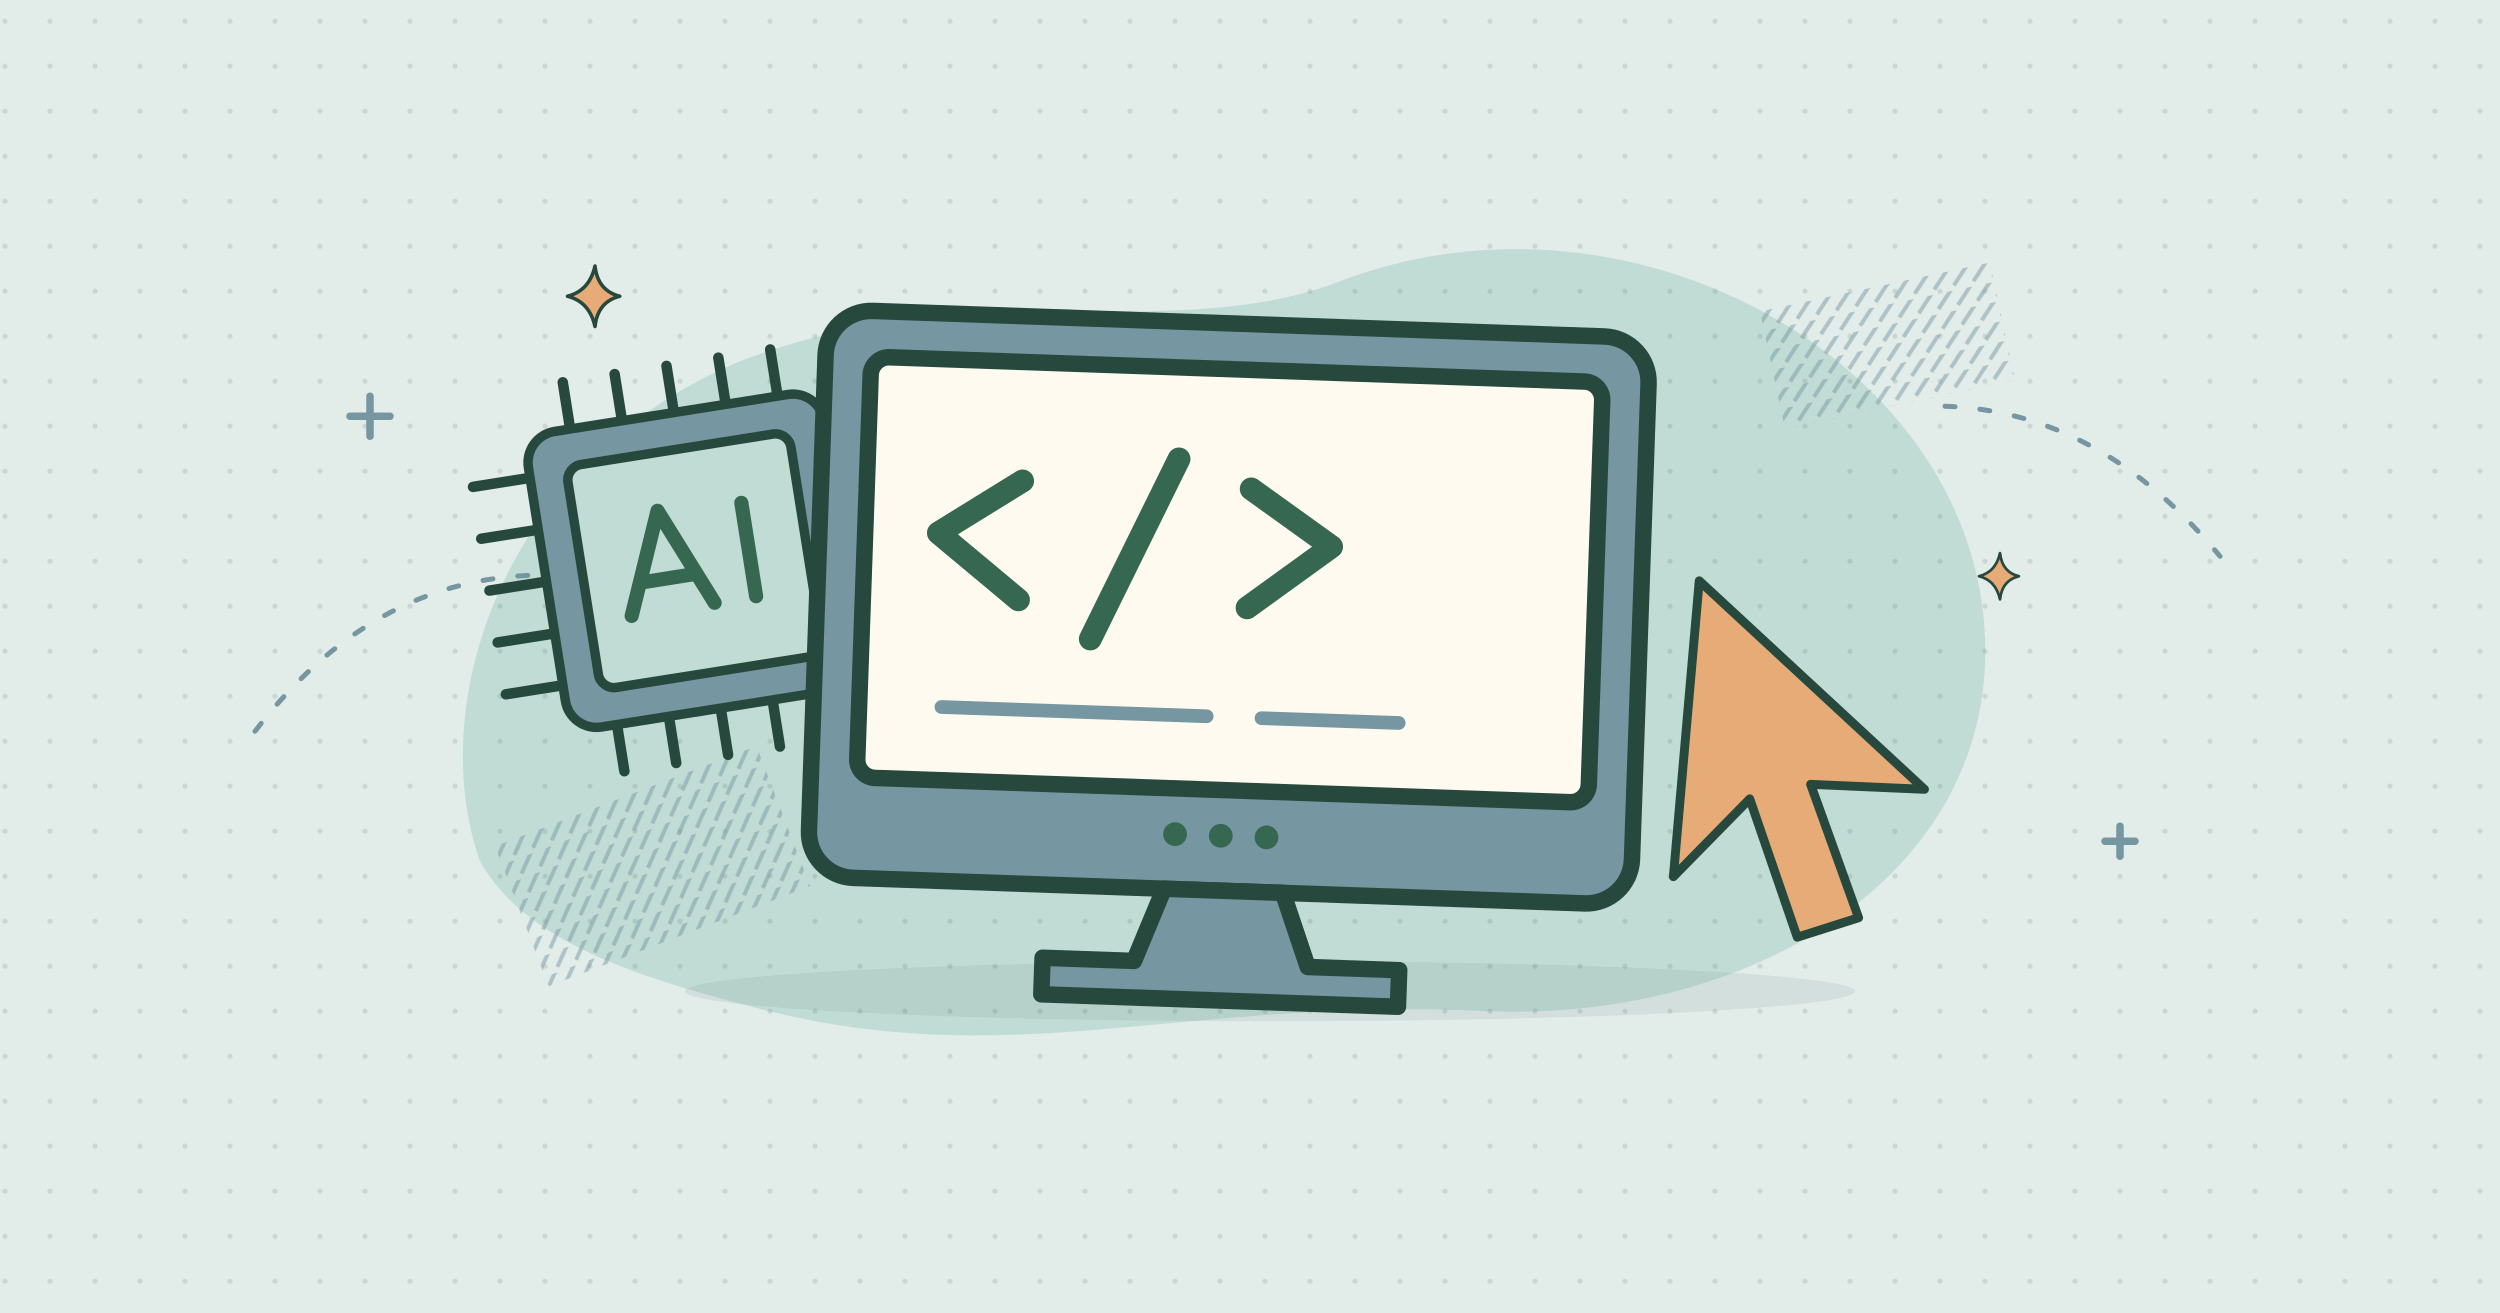
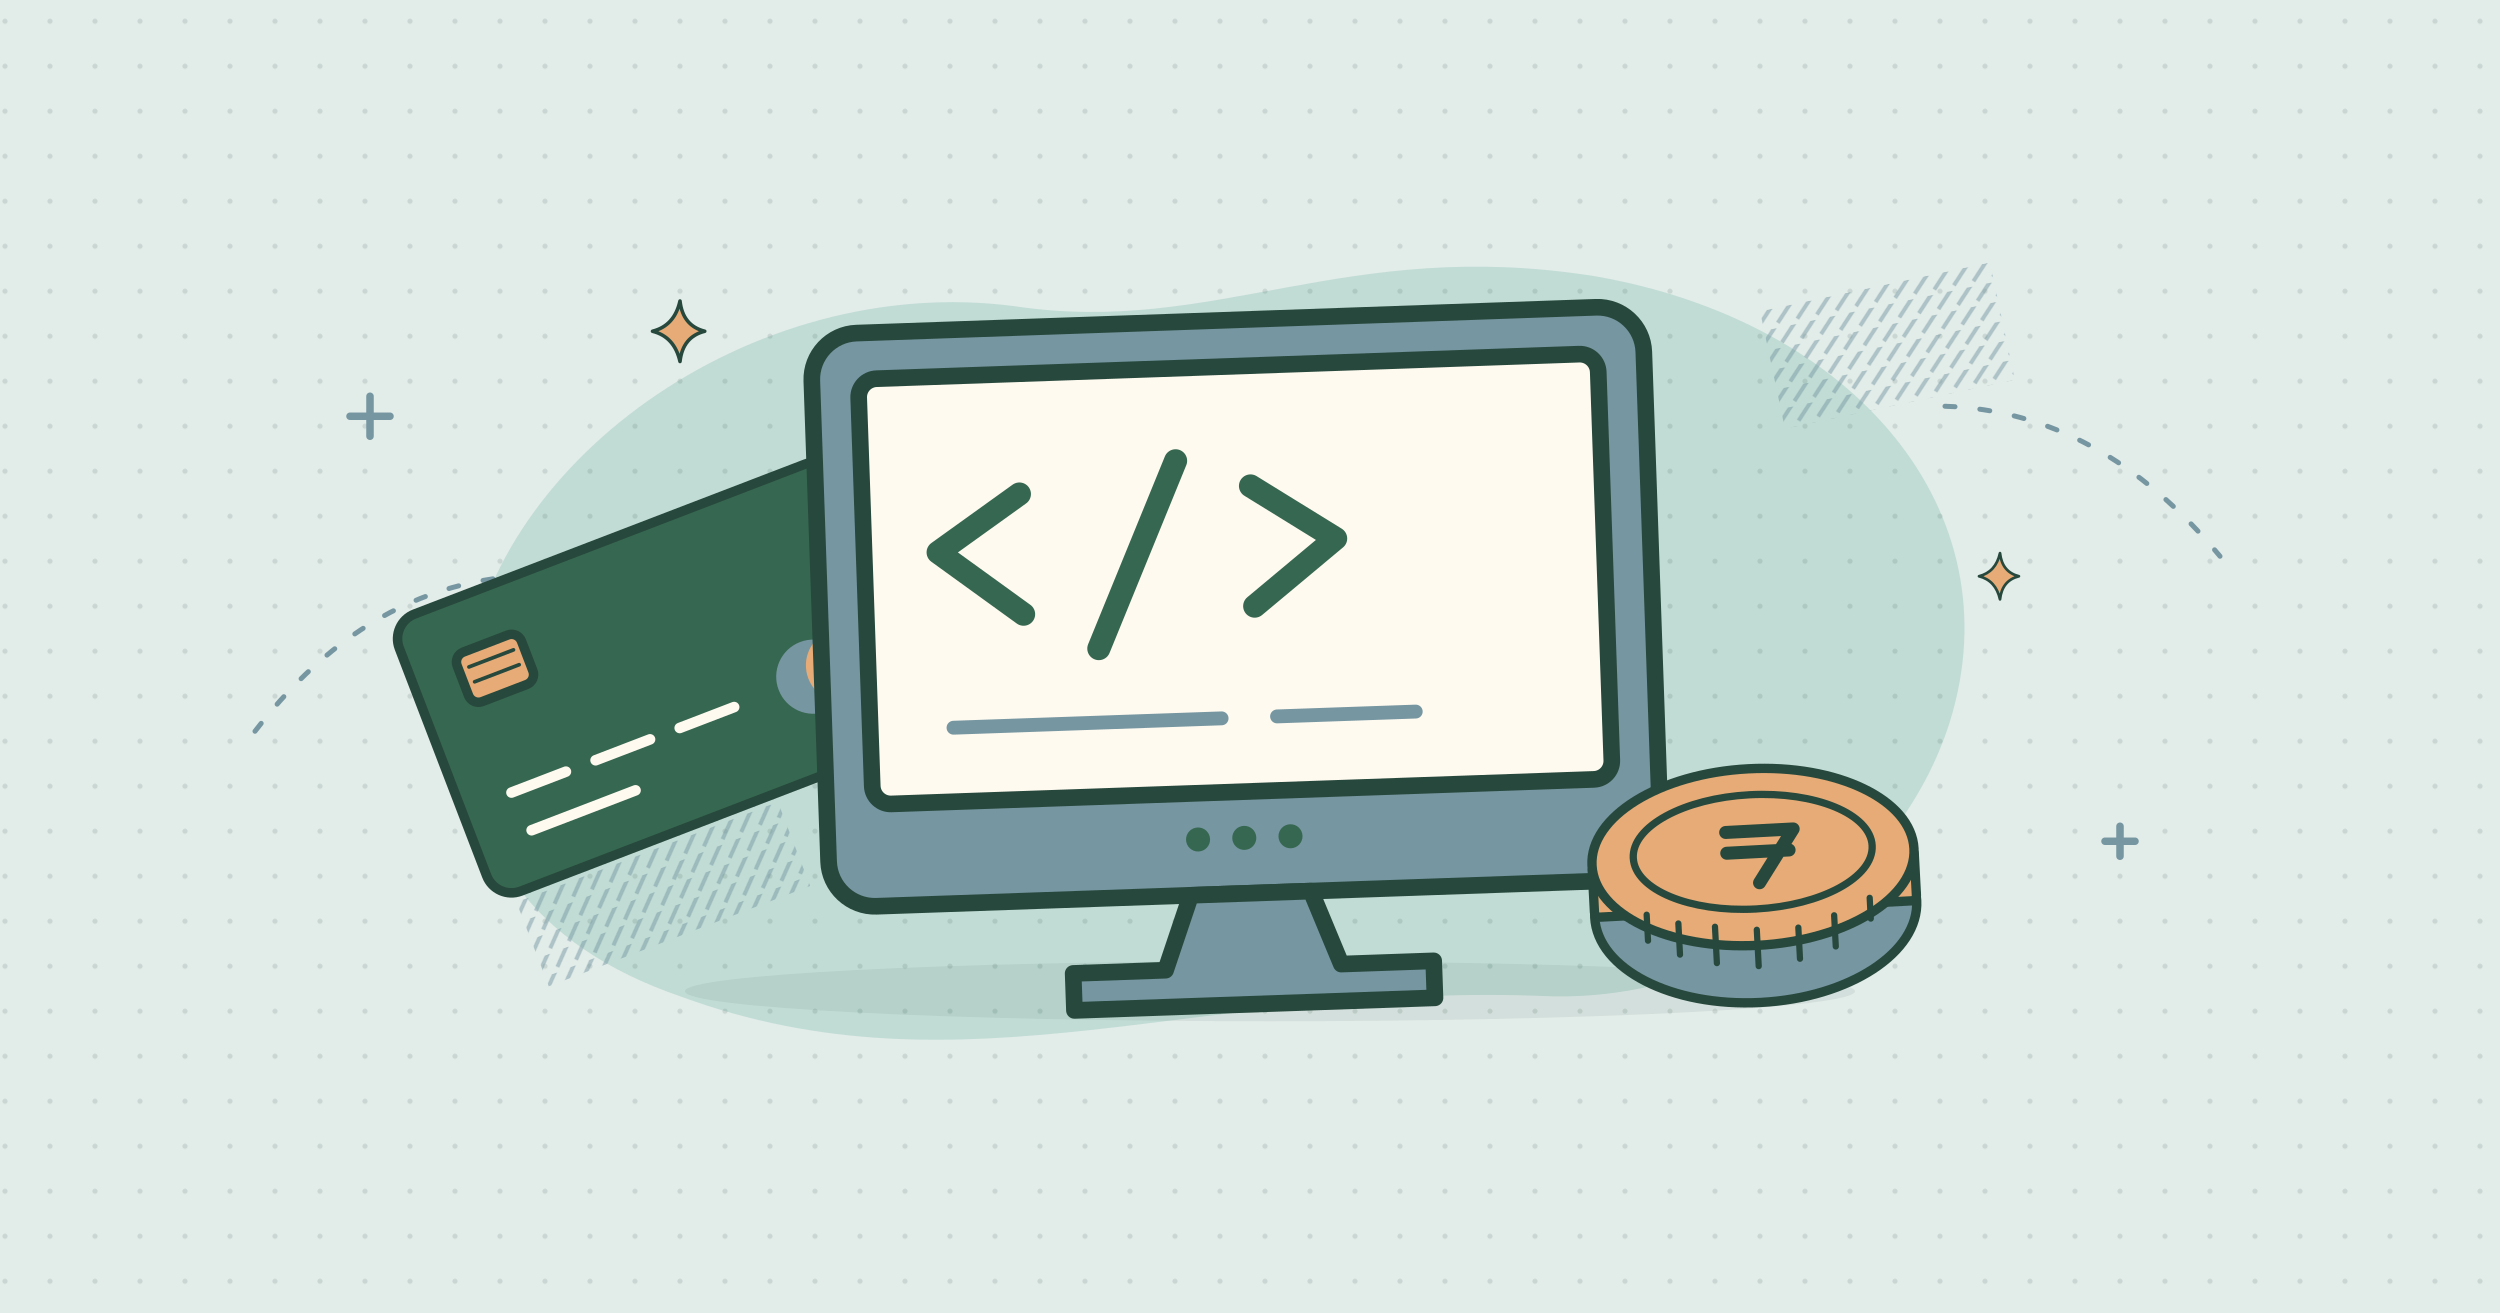
<svg xmlns="http://www.w3.org/2000/svg" width="1200" height="630" viewBox="0 -21.25 500 262.5" role="img" aria-labelledby="title">
  <defs>
    <pattern id="dots" width="9" height="9" patternUnits="userSpaceOnUse">
      <circle cx="1" cy="1" r=".52" fill="#27483c" opacity=".13" />
    </pattern>
    <pattern id="hatch" width="4" height="4" patternUnits="userSpaceOnUse">
      <path d="M-1 3l4-4m0 4 4-4" fill="none" stroke="#7696a1" stroke-width=".8" opacity=".48" />
    </pattern>
  </defs>
  <g stroke-linecap="round" stroke-linejoin="round">
    <rect x="0" y="-25" width="500" height="270" rx="0" fill="#e2ece9" stroke="none" stroke-width="1.8" />
-     <path d="M96 151c-11-31 4-80 52-100 47-18 86-3 120-16 55-21 119 12 128 62 9 52-41 86-98 84-62-3-96 13-148-1-23-6-45-13-54-29Z" fill="#c1dcd5" stroke="none" stroke-width="1.8" />
+     <path d="M93 116c4-44 57-83 110-76 40 6 66-14 116-6 52 9 84 47 71 89-10 32-44 56-80 55-70-3-117 21-174 0-29-10-45-30-43-62Z" fill="#c1dcd5" stroke="none" stroke-width="1.8" />
    <rect x="0" y="-25" width="500" height="270" rx="0" fill="url(#dots)" stroke="none" stroke-width="1.8" />
    <path d="M51 125q26 -34 64 -31m274 -34q31 1 55 30" fill="none" stroke="#7696a1" stroke-width="1" stroke-dasharray="2 5" />
    <g transform="translate(99 148) rotate(-21)">
      <rect x="0" y="0" width="56" height="30" rx="0" fill="url(#hatch)" stroke="none" stroke-width="1.8" />
    </g>
    <g transform="translate(352 41) rotate(-12)">
      <rect x="0" y="0" width="47" height="24" rx="0" fill="url(#hatch)" stroke="none" stroke-width="1.8" />
    </g>
    <path d="M70 62h8m-4-4v8m347 81h6m-3-3v6" fill="none" stroke="#7696a1" stroke-width="1.5" />
-     <g transform="translate(119 38) scale(0.55)">
+     <g transform="translate(136 45) scale(0.55)">
      <path d="M0 -11Q1 -2 9 0Q1 2 0 11Q-2 2 -10 0Q-2 -2 0 -11Z" fill="#e6ab76" stroke="#27483c" stroke-width="1.3" />
    </g>
    <g transform="translate(400 94) scale(0.42)">
      <path d="M0 -11Q1 -2 9 0Q1 2 0 11Q-2 2 -10 0Q-2 -2 0 -11Z" fill="#e6ab76" stroke="#27483c" stroke-width="1.3" />
    </g>
    <ellipse cx="254" cy="177" rx="117" ry="6" fill="#27483c" opacity=".08" />
-     <g transform="translate(86 39) scale(1.05) rotate(-9 50 50)">
-       <path d="M31 12v11m0 53v11M11 29h12m55 0h11" fill="none" stroke="#27483c" stroke-width="2" />
-       <path d="M41 12v11m0 53v11M11 39h12m55 0h11" fill="none" stroke="#27483c" stroke-width="2" />
-       <path d="M51 12v11m0 53v11M11 49h12m55 0h11" fill="none" stroke="#27483c" stroke-width="2" />
-       <path d="M61 12v11m0 53v11M11 59h12m55 0h11" fill="none" stroke="#27483c" stroke-width="2" />
-       <path d="M71 12v11m0 53v11M11 69h12m55 0h11" fill="none" stroke="#27483c" stroke-width="2" />
-       <rect x="22" y="21" width="57" height="57" rx="6" fill="#7696a1" stroke="#27483c" stroke-width="1.8" />
-       <rect x="29" y="28" width="43" height="43" rx="3" fill="#c1dcd5" stroke="#27483c" stroke-width="1.8" />
-       <path d="M37 58l8-19 8 19m-13-6h10m11-12v18" fill="none" stroke="#366750" stroke-width="2.7" />
+     <g transform="translate(80 60) scale(1.06) rotate(-14 50 50)">
+       <g transform="rotate(-7 50 52)">
+         <rect x="5" y="23" width="89" height="56" rx="5" fill="#366750" stroke="#27483c" stroke-width="1.8" />
+         <rect x="14" y="33" width="13" height="10" rx="2" fill="#e6ab76" stroke="#27483c" stroke-width="1.8" />
+         <path d="M16 36h9m-9 3h9" fill="none" stroke="#27483c" stroke-width="0.7" />
+         <path d="M15 61h11m6 0h11m6 0h11m-44 8h21" fill="none" stroke="#fffaf0" stroke-width="2" />
+         <ellipse cx="76" cy="61" rx="7" ry="7" fill="#7696a1" stroke="none" stroke-width="1.8" />
+         <ellipse cx="82" cy="61" rx="7" ry="7" fill="#e6ab76" stroke="none" stroke-width="1.8" />
+       </g>
    </g>
-     <g transform="translate(154 16) scale(1.83) rotate(2 50 50)">
+     <g transform="translate(155 15) scale(1.85) rotate(-2 50 50)">
      <rect x="5" y="15" width="90" height="62" rx="5" fill="#7696a1" stroke="#27483c" stroke-width="1.8" />
      <rect x="10" y="20" width="80" height="46" rx="2" fill="#fffaf0" stroke="#27483c" stroke-width="1.8" />
      <path d="M44 77h13l3 8h10v4H31v-4h10Z" fill="#7696a1" stroke="#27483c" stroke-width="1.8" />
      <ellipse cx="45" cy="71" rx="1.3" ry="1.3" fill="#366750" stroke="none" stroke-width="1.8" />
      <ellipse cx="50" cy="71" rx="1.3" ry="1.3" fill="#366750" stroke="none" stroke-width="1.8" />
      <ellipse cx="55" cy="71" rx="1.3" ry="1.3" fill="#366750" stroke="none" stroke-width="1.8" />
      <path d="M27 33l-9 6 9 7m17-16-9 20m17-17 9 6-9 7" fill="none" stroke="#366750" stroke-width="2.5" />
      <path d="M19 58h29m6 0h15" fill="none" stroke="#7696a1" stroke-width="1.5" />
    </g>
-     <g transform="translate(311 82) scale(0.99) rotate(5 50 50)">
-       <path d="M26 15l49 38-23 1 12 26-12 5-12-27-14 17Z" fill="#e6ab76" stroke="#27483c" stroke-width="1.8" />
+     <g transform="translate(301 96) scale(1.04) rotate(9 50 50)">
+       <g transform="rotate(-12 50 52)">
+         <ellipse cx="48" cy="62" rx="31" ry="18" fill="#7696a1" stroke="#27483c" stroke-width="1.8" />
+         <rect x="17" y="52" width="62" height="10" rx="1" fill="#e6ab76" stroke="#27483c" stroke-width="1.8" />
+         <ellipse cx="48" cy="52" rx="31" ry="17" fill="#e6ab76" stroke="#27483c" stroke-width="1.8" />
+         <ellipse cx="48" cy="51" rx="23" ry="11" fill="none" stroke="#27483c" stroke-width="1.4" />
+         <path d="M27 62v5m6 -3v6m7 -5v7m8 -6v7m8 -7v6m7 -8v6m7 -9v4" fill="none" stroke="#27483c" stroke-width="1.2" />
+         <path d="M43 47h13l-7 10m-6 -6h12" fill="none" stroke="#27483c" stroke-width="2.5" />
+       </g>
    </g>
  </g>
</svg>
